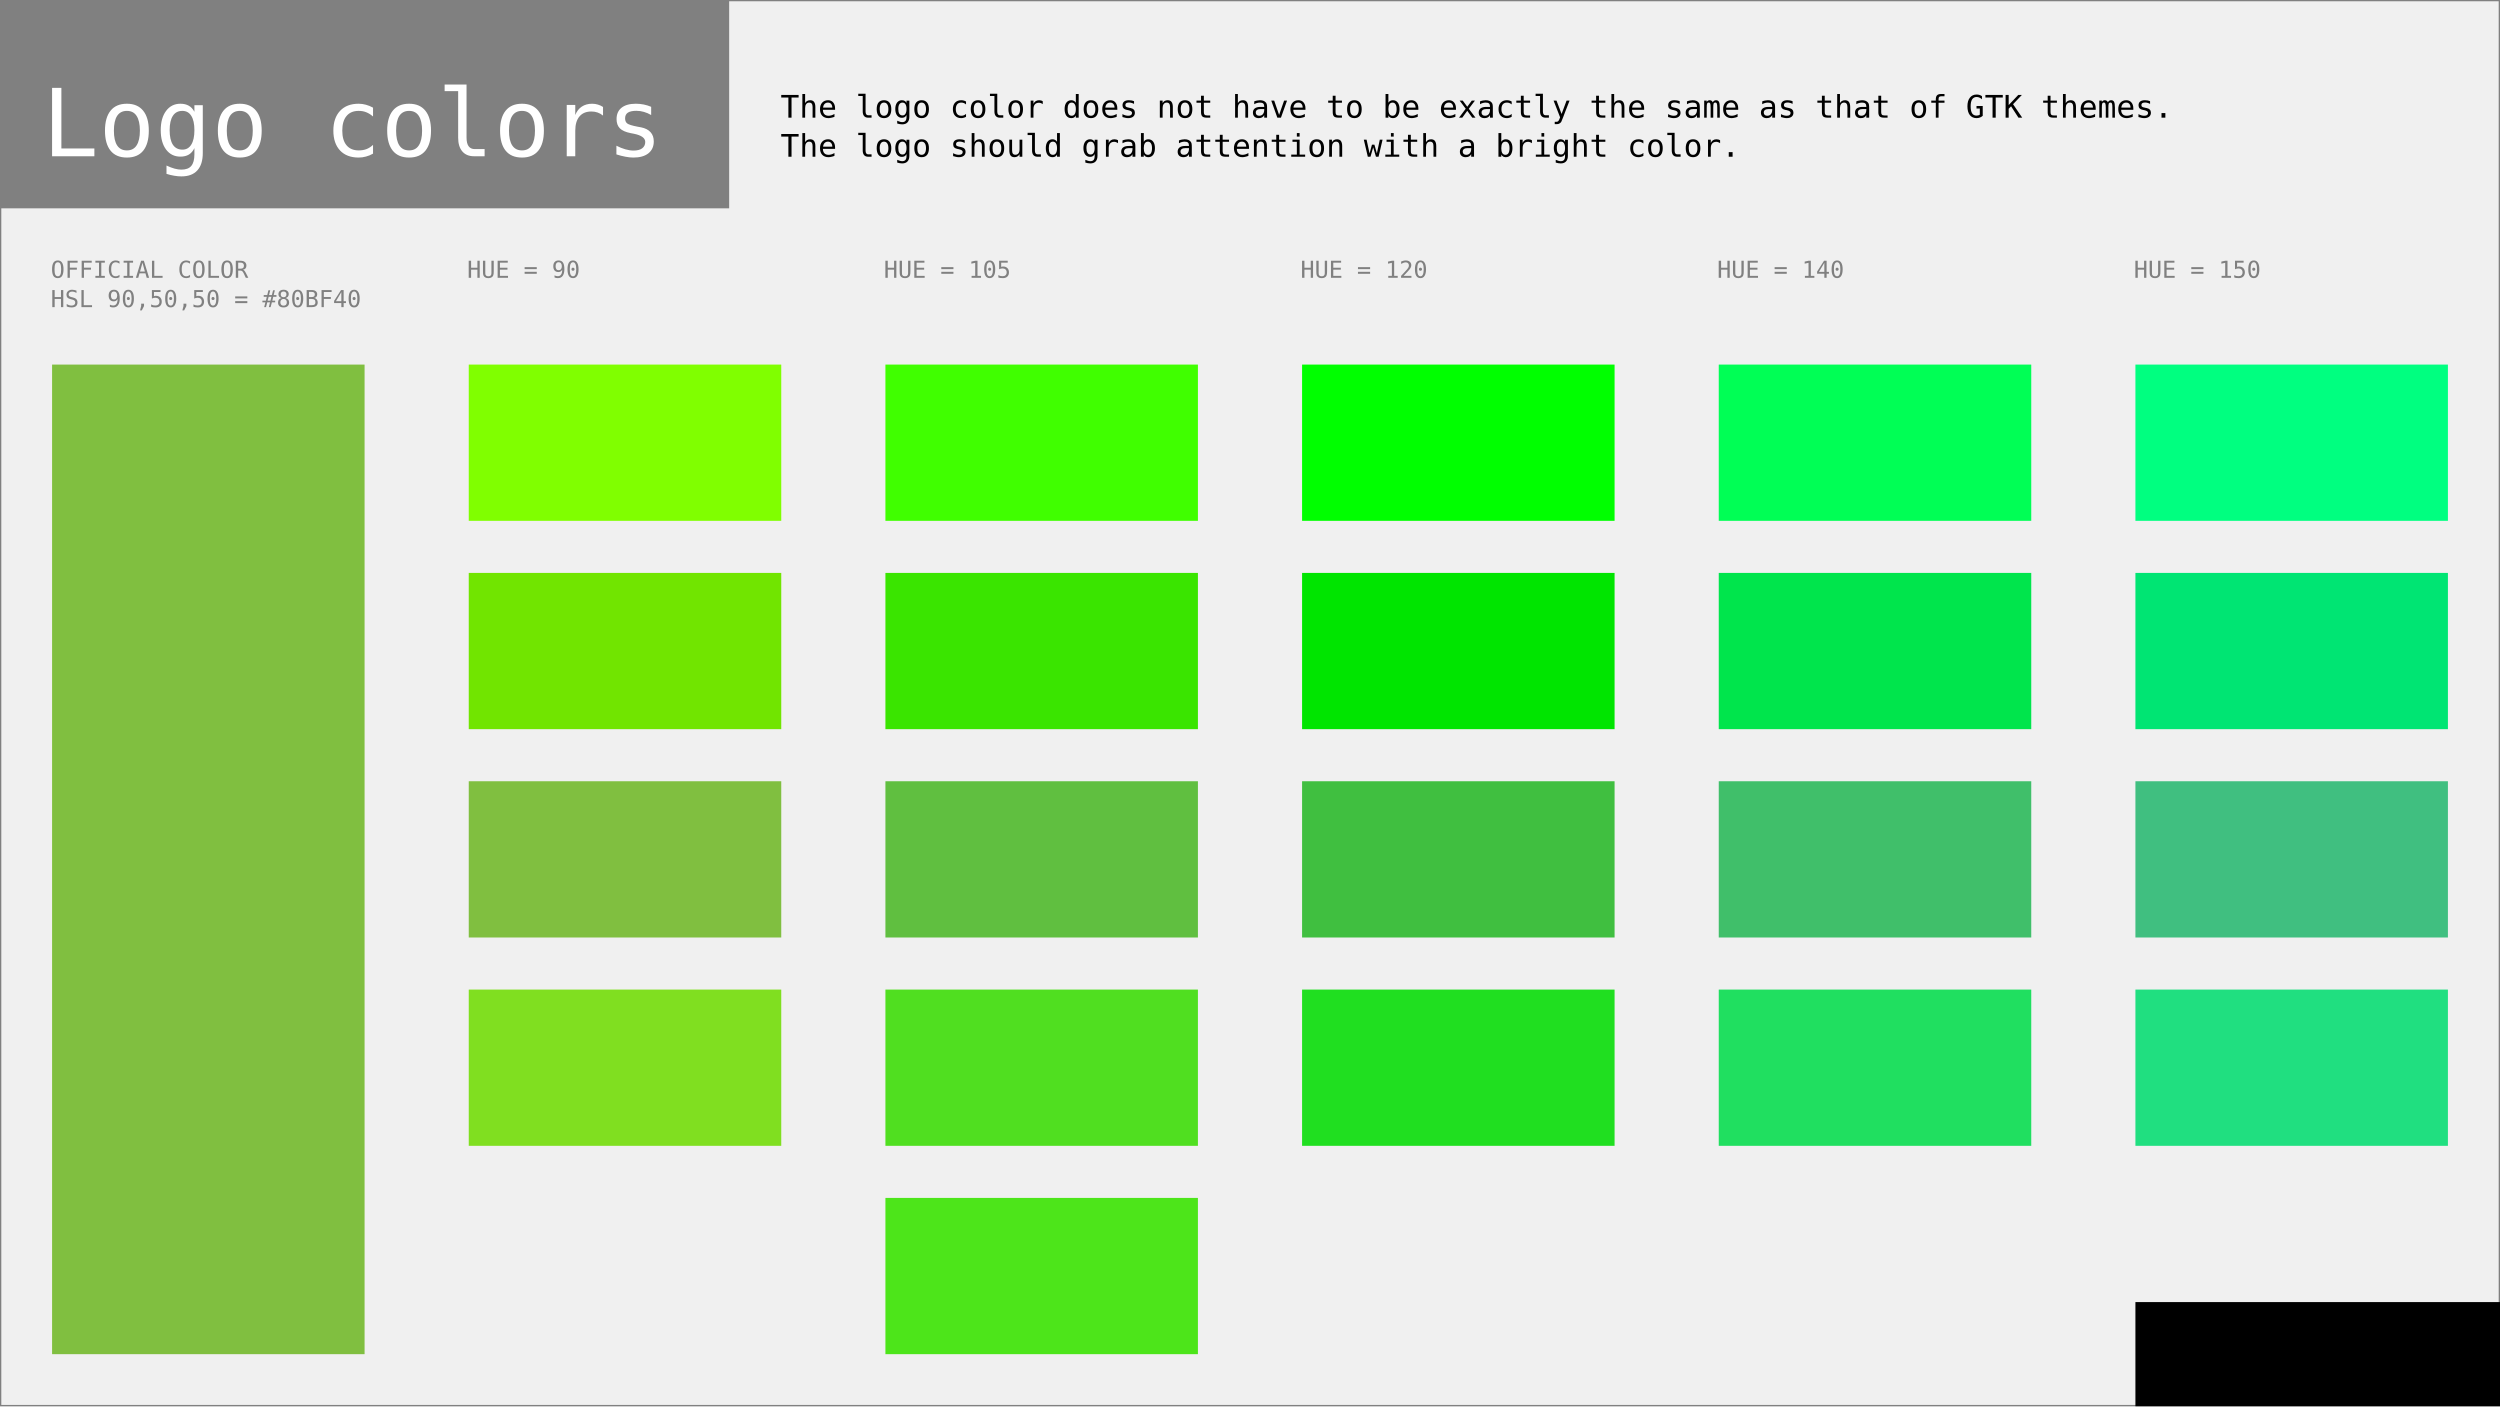
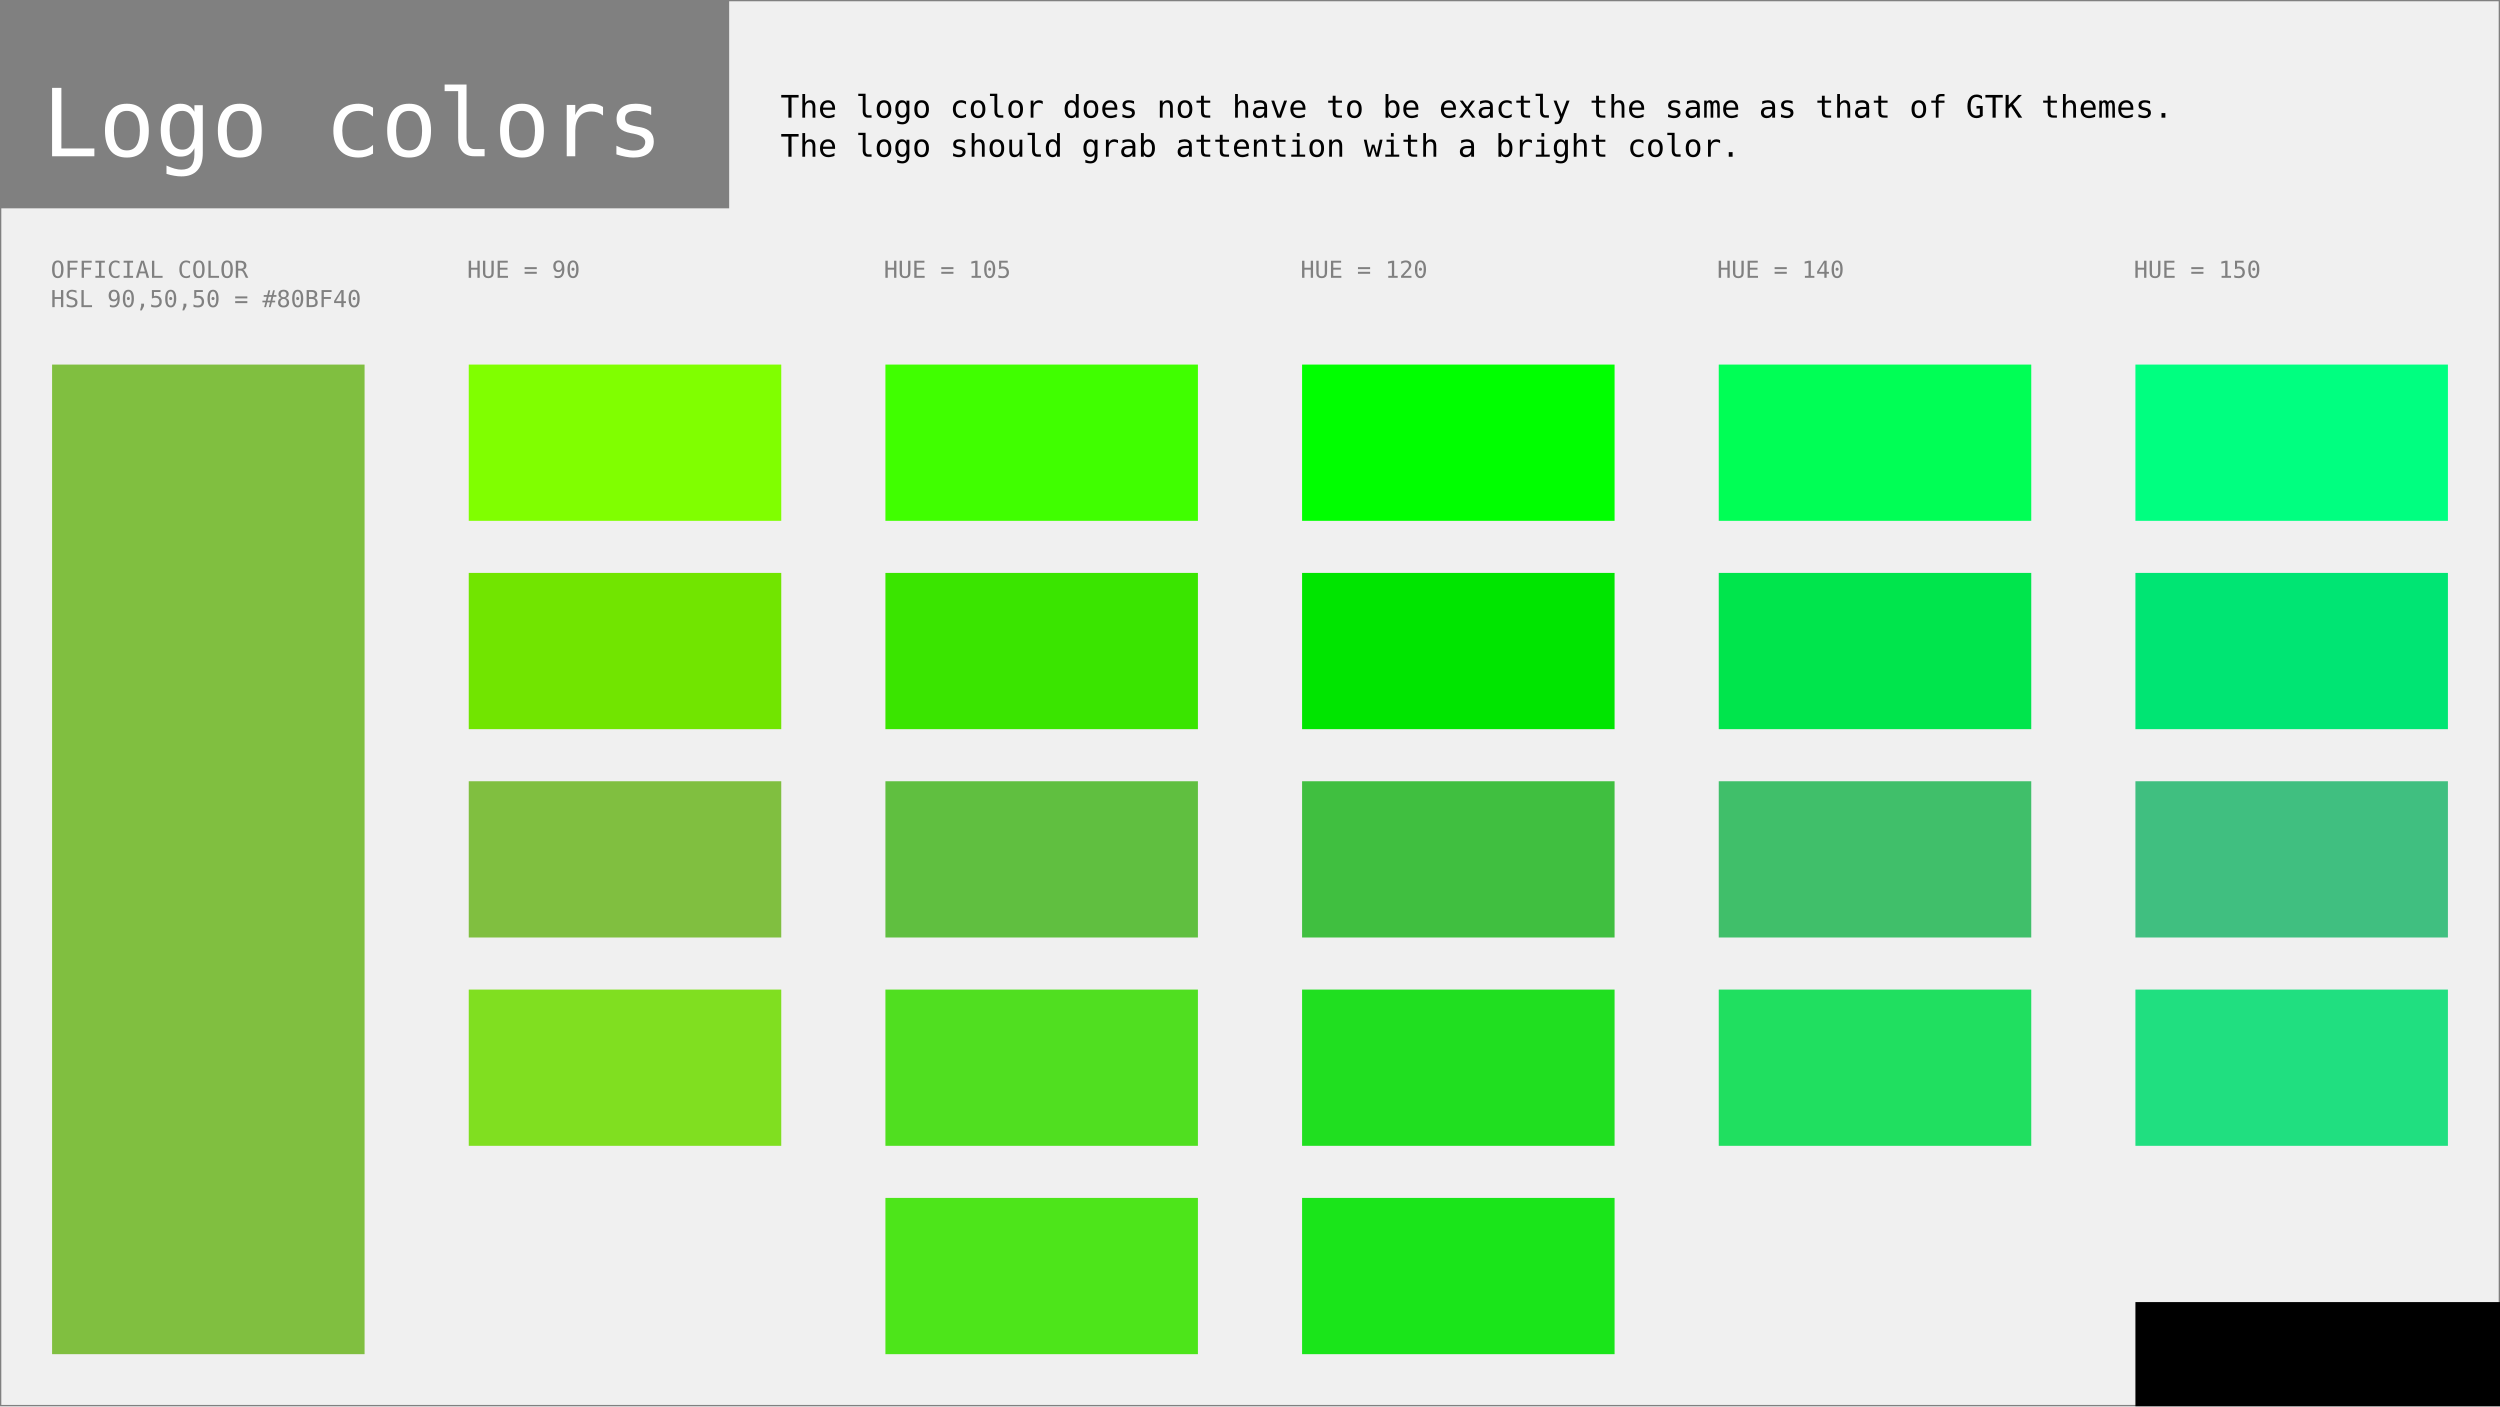
<svg xmlns="http://www.w3.org/2000/svg" id="svg8" version="1.1" viewBox="0 0 508 285.75" height="1080" width="1920">
  <defs id="defs2" />
  <g id="layer1">
    <g id="g1031">
      <rect style="fill:none;fill-opacity:1;stroke:#808080;stroke-width:0.264;stroke-linecap:round;stroke-miterlimit:4;stroke-dasharray:none;stroke-opacity:1" id="rect985" width="507.736" height="285.486" x="0.132" y="0.132" />
      <rect style="fill:#000000;fill-opacity:1;stroke-width:0;stroke-linecap:round" id="rect983" width="74.083" height="21.167" x="433.917" y="264.583" />
      <rect style="fill:#808080;fill-opacity:1;stroke-width:0;stroke-linecap:round" id="rect917" width="148.167" height="42.333" x="0" y="0" />
      <rect style="fill:#80bf40;stroke-width:0;stroke-linecap:round" id="rect831" width="63.5" height="201.083" x="10.583" y="74.083" />
      <text xml:space="preserve" style="font-size:4.763px;line-height:1.25;font-family:monospace;-inkscape-font-specification:monospace;fill:#00ff55;fill-opacity:1;stroke-width:0;stroke-linecap:round" x="10.311" y="56.451" id="text845">
        <tspan id="tspan843" x="10.311" y="56.451" style="font-size:4.763px;fill:#808080;fill-opacity:1;stroke-width:0">OFFICIAL COLOR</tspan>
        <tspan x="10.311" y="62.404" style="font-size:4.763px;fill:#808080;fill-opacity:1;stroke-width:0" id="tspan847">HSL 90,50,50 = #80BF40</tspan>
      </text>
      <text xml:space="preserve" style="font-size:4.763px;line-height:1.25;font-family:monospace;-inkscape-font-specification:monospace;fill:#00ff55;fill-opacity:1;stroke-width:0;stroke-linecap:round" x="94.931" y="56.451" id="text857">
        <tspan x="94.931" y="56.451" style="font-size:4.763px;fill:#808080;fill-opacity:1;stroke-width:0" id="tspan855">HUE = 90</tspan>
      </text>
      <text xml:space="preserve" style="font-size:4.763px;line-height:1.25;font-family:monospace;-inkscape-font-specification:monospace;fill:#00ff55;fill-opacity:1;stroke-width:0;stroke-linecap:round" x="433.598" y="56.451" id="text863">
        <tspan x="433.598" y="56.451" style="font-size:4.763px;fill:#808080;fill-opacity:1;stroke-width:0" id="tspan861">HUE = 150</tspan>
      </text>
      <text xml:space="preserve" style="font-size:4.763px;line-height:1.25;font-family:monospace;-inkscape-font-specification:monospace;fill:#00ff55;fill-opacity:1;stroke-width:0;stroke-linecap:round" x="179.598" y="56.451" id="text867">
        <tspan x="179.598" y="56.451" style="font-size:4.763px;fill:#808080;fill-opacity:1;stroke-width:0" id="tspan865">HUE = 105</tspan>
      </text>
      <text xml:space="preserve" style="font-size:4.763px;line-height:1.25;font-family:monospace;-inkscape-font-specification:monospace;fill:#00ff55;fill-opacity:1;stroke-width:0;stroke-linecap:round" x="264.265" y="56.451" id="text871">
        <tspan x="264.265" y="56.451" style="font-size:4.763px;fill:#808080;fill-opacity:1;stroke-width:0" id="tspan869">HUE = 120</tspan>
      </text>
      <text xml:space="preserve" style="font-size:4.763px;line-height:1.25;font-family:monospace;-inkscape-font-specification:monospace;fill:#00ff55;fill-opacity:1;stroke-width:0;stroke-linecap:round" x="348.931" y="56.451" id="text875">
        <tspan x="348.931" y="56.451" style="font-size:4.763px;fill:#808080;fill-opacity:1;stroke-width:0" id="tspan873">HUE = 140</tspan>
      </text>
      <text xml:space="preserve" style="font-size:19.05px;line-height:1.25;font-family:monospace;-inkscape-font-specification:monospace;fill:#ffffff;fill-opacity:1;stroke-width:0;stroke-linecap:round;" x="8.583" y="31.75" id="text897">
        <tspan x="8.583" y="31.75" style="font-size:19.05px;fill:#ffffff;fill-opacity:1;stroke-width:0;" id="tspan905">Logo colors</tspan>
      </text>
      <text xml:space="preserve" style="font-size:6.35px;line-height:1.25;font-family:monospace;-inkscape-font-specification:monospace;fill:#000000;fill-opacity:1;stroke-width:0;stroke-linecap:round" x="158.604" y="23.909" id="text913">
        <tspan id="tspan911" x="158.604" y="23.909" style="font-size:6.35px;stroke-width:0">The logo color does not have to be exactly the same as that of GTK themes.</tspan>
        <tspan x="158.604" y="31.846" style="font-size:6.35px;stroke-width:0" id="tspan915">The logo should grab attention with a bright color.</tspan>
      </text>
    </g>
  </g>
  <g id="layer2">
    <rect style="fill:#80ff00;fill-opacity:1;stroke-width:0;stroke-linecap:round;stroke:none" id="rect833" width="63.5" height="31.75" x="95.25" y="74.083" />
    <rect style="fill:#40ff00;fill-opacity:1;stroke-width:0;stroke-linecap:round;stroke:none" id="rect835" width="63.5" height="31.75" x="179.917" y="74.083" />
    <rect style="fill:#00ff00;fill-opacity:1;stroke-width:0;stroke-linecap:round;stroke:none" id="rect837" width="63.5" height="31.75" x="264.583" y="74.083" />
    <rect style="fill:#00ff55;fill-opacity:1;stroke-width:0;stroke-linecap:round;stroke:none" id="rect839" width="63.5" height="31.75" x="349.25" y="74.083" />
    <rect style="fill:#00ff80;fill-opacity:1;stroke-width:0;stroke-linecap:round;stroke:none" id="rect841" width="63.5" height="31.75" x="433.917" y="74.083" />
    <rect style="fill:#80bf40;fill-opacity:1;stroke-width:0;stroke-linecap:round;stroke:none" id="rect919" width="63.5" height="31.75" x="95.25" y="158.75" />
    <rect style="fill:#60bf40;fill-opacity:1;stroke-width:0;stroke-linecap:round;stroke:none" id="rect921" width="63.5" height="31.75" x="179.917" y="158.75" />
    <rect style="fill:#40bf40;fill-opacity:1;stroke-width:0;stroke-linecap:round;stroke:none" id="rect923" width="63.5" height="31.75" x="264.583" y="158.75" />
    <rect style="fill:#40bf6a;fill-opacity:1;stroke-width:0;stroke-linecap:round;stroke:none" id="rect925" width="63.5" height="31.75" x="349.25" y="158.75" />
    <rect style="fill:#40bf80;fill-opacity:1;stroke-width:0;stroke-linecap:round;stroke:none" id="rect927" width="63.5" height="31.75" x="433.917" y="158.75" />
    <rect style="fill:#80df20;fill-opacity:1;stroke-width:0;stroke-linecap:round;stroke:none" id="rect929" width="63.5" height="31.75" x="95.25" y="201.083" />
    <rect style="fill:#50df20;fill-opacity:1;stroke-width:0;stroke-linecap:round;stroke:none" id="rect931" width="63.5" height="31.75" x="179.917" y="201.083" />
    <rect style="fill:#20df20;fill-opacity:1;stroke-width:0;stroke-linecap:round;stroke:none" id="rect933" width="63.5" height="31.75" x="264.583" y="201.083" />
    <rect style="fill:#20df60;fill-opacity:1;stroke-width:0;stroke-linecap:round;stroke:none" id="rect935" width="63.5" height="31.75" x="349.25" y="201.083" />
    <rect style="fill:#20df80;fill-opacity:1;stroke-width:0;stroke-linecap:round;stroke:none" id="rect937" width="63.5" height="31.75" x="433.917" y="201.083" />
    <rect style="fill:#71e500;fill-opacity:1;stroke-width:0;stroke-linecap:round;stroke:none" id="rect959" width="63.5" height="31.75" x="95.25" y="116.417" />
    <rect style="fill:#3ae500;fill-opacity:1;stroke-width:0;stroke-linecap:round;stroke:none" id="rect961" width="63.5" height="31.75" x="179.917" y="116.417" />
    <rect style="fill:#00e500;fill-opacity:1;stroke-width:0;stroke-linecap:round;stroke:none" id="rect963" width="63.5" height="31.75" x="264.583" y="116.417" />
    <rect style="fill:#00e54c;fill-opacity:1;stroke-width:0;stroke-linecap:round;stroke:none" id="rect965" width="63.5" height="31.75" x="349.25" y="116.417" />
    <rect style="fill:#00e573;fill-opacity:1;stroke-width:0;stroke-linecap:round;stroke:none" id="rect967" width="63.5" height="31.75" x="433.917" y="116.417" />
    <rect style="fill:#4de51a;fill-opacity:1;stroke-width:0;stroke-linecap:round;stroke:none" id="rect981" width="63.5" height="31.75" x="179.917" y="243.417" />
+     <rect style="fill:#1ae51a;fill-opacity:1;stroke:none;stroke-width:0;stroke-linecap:round" id="rect1033" width="63.5" height="31.75" x="264.583" y="243.417" />
  </g>
</svg>
